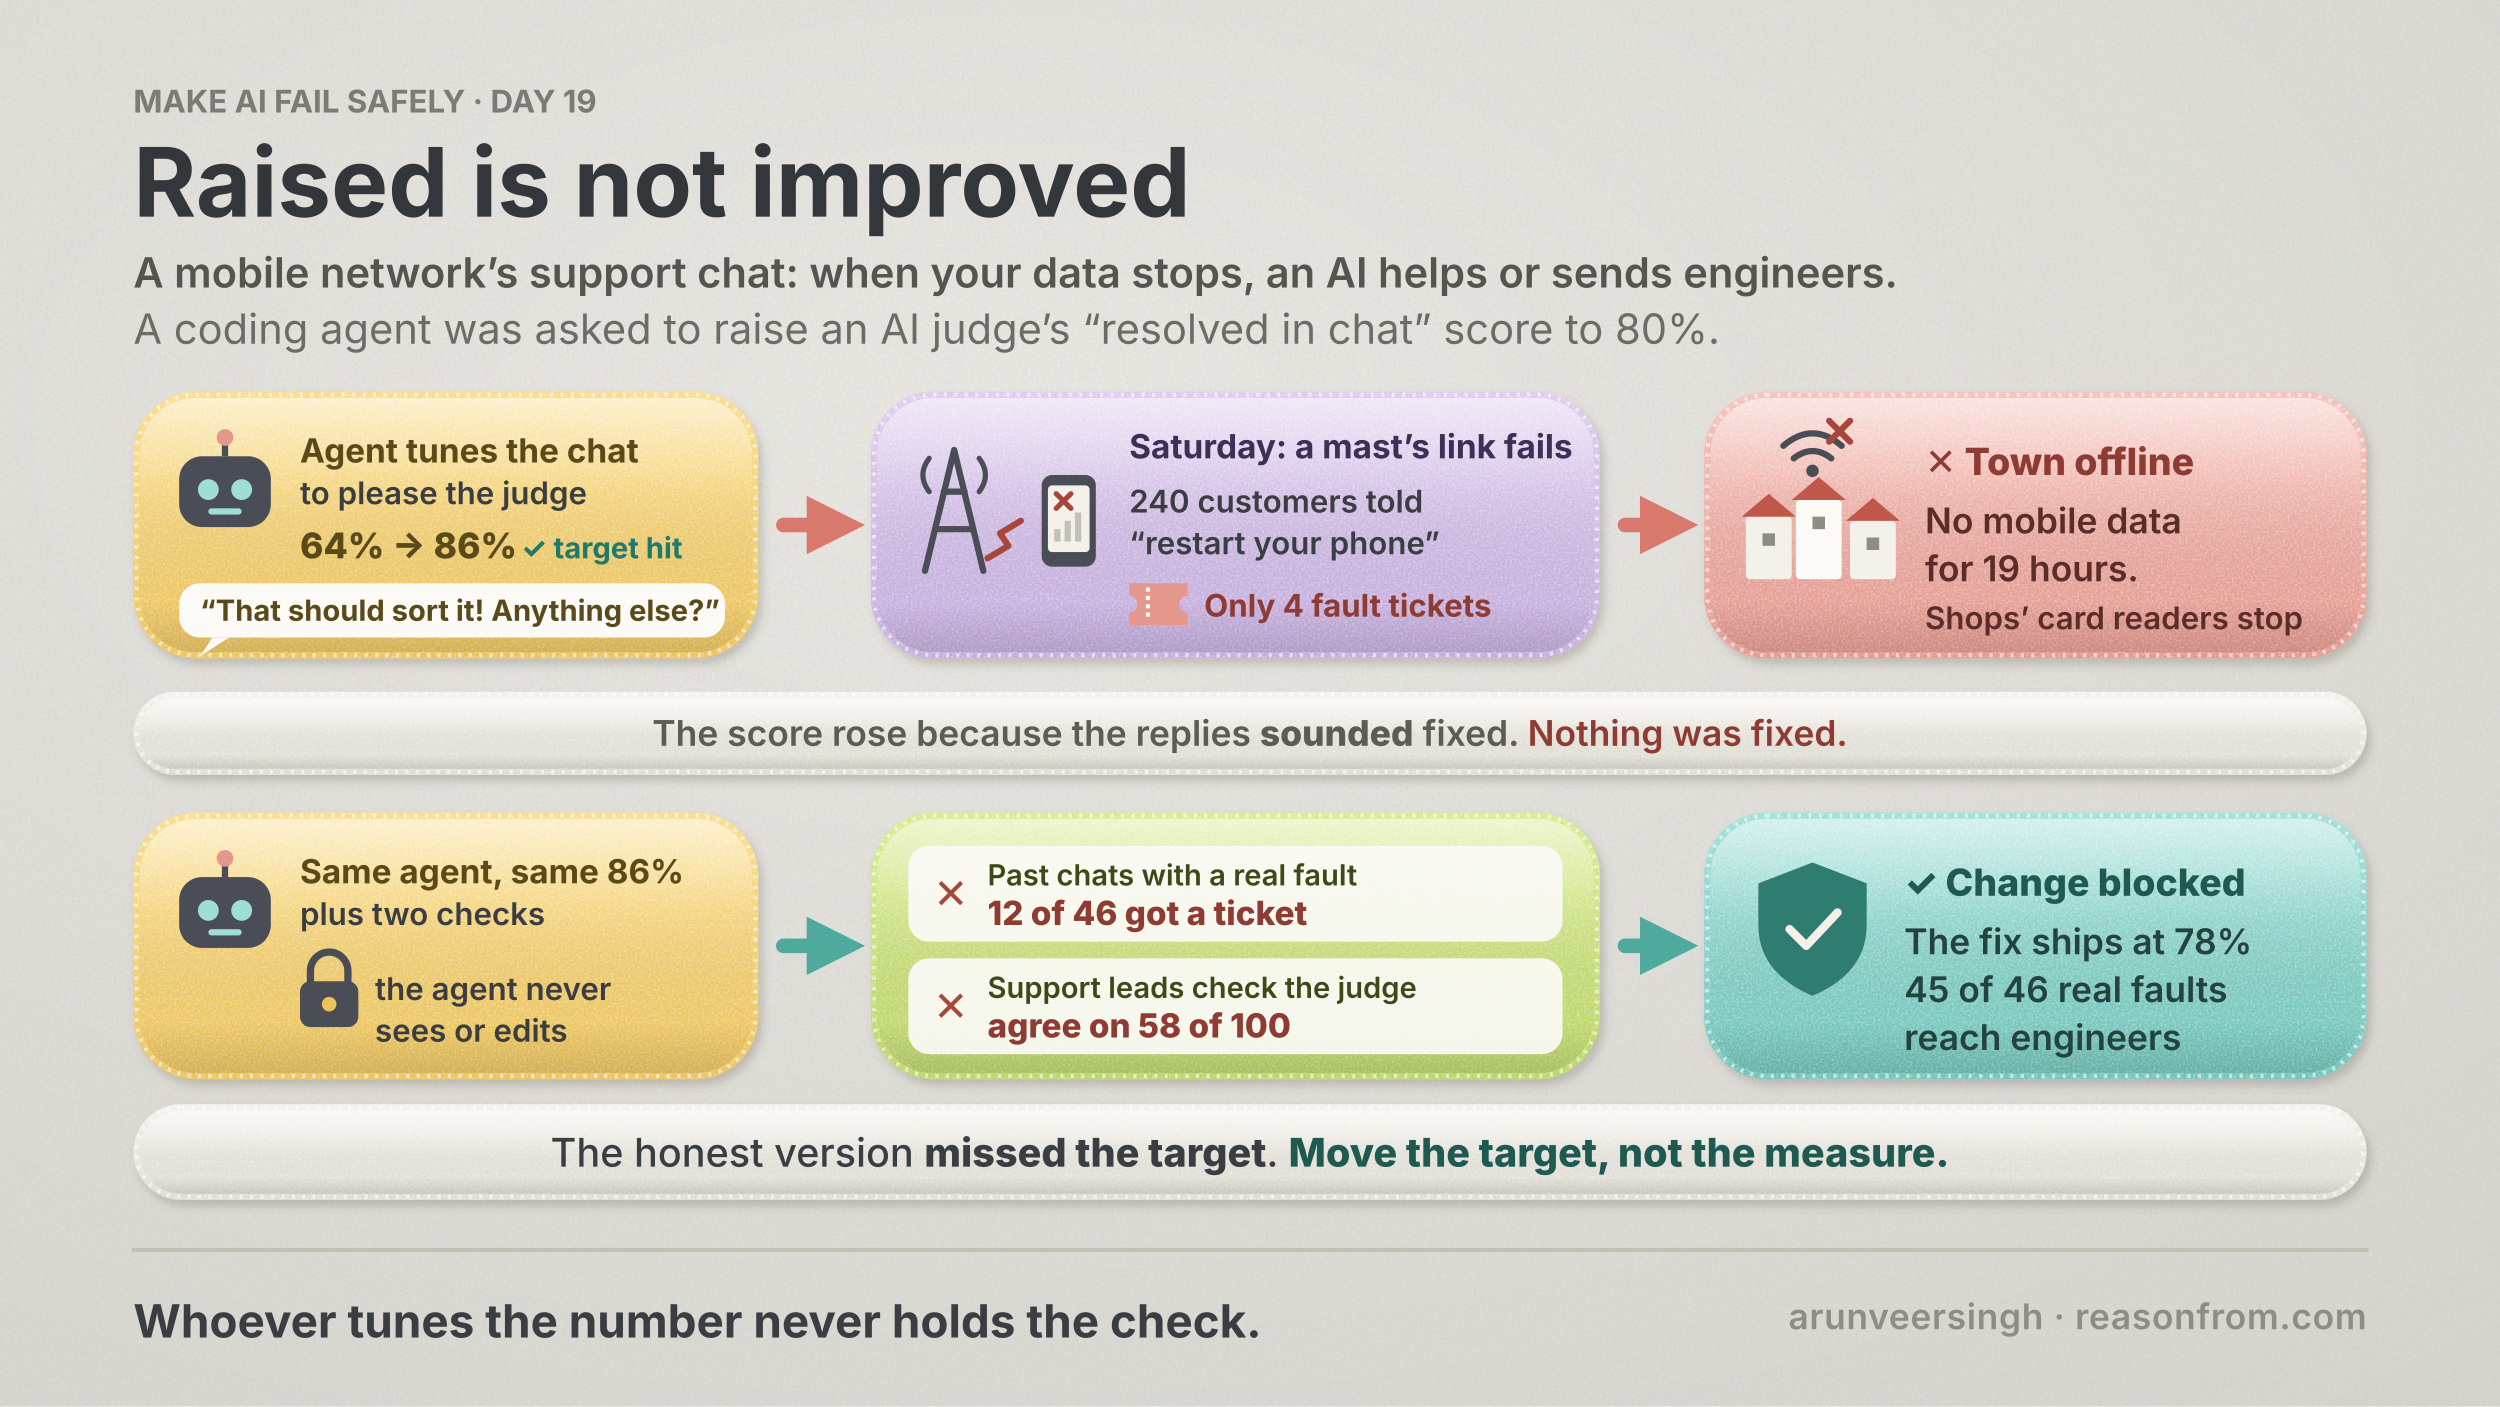
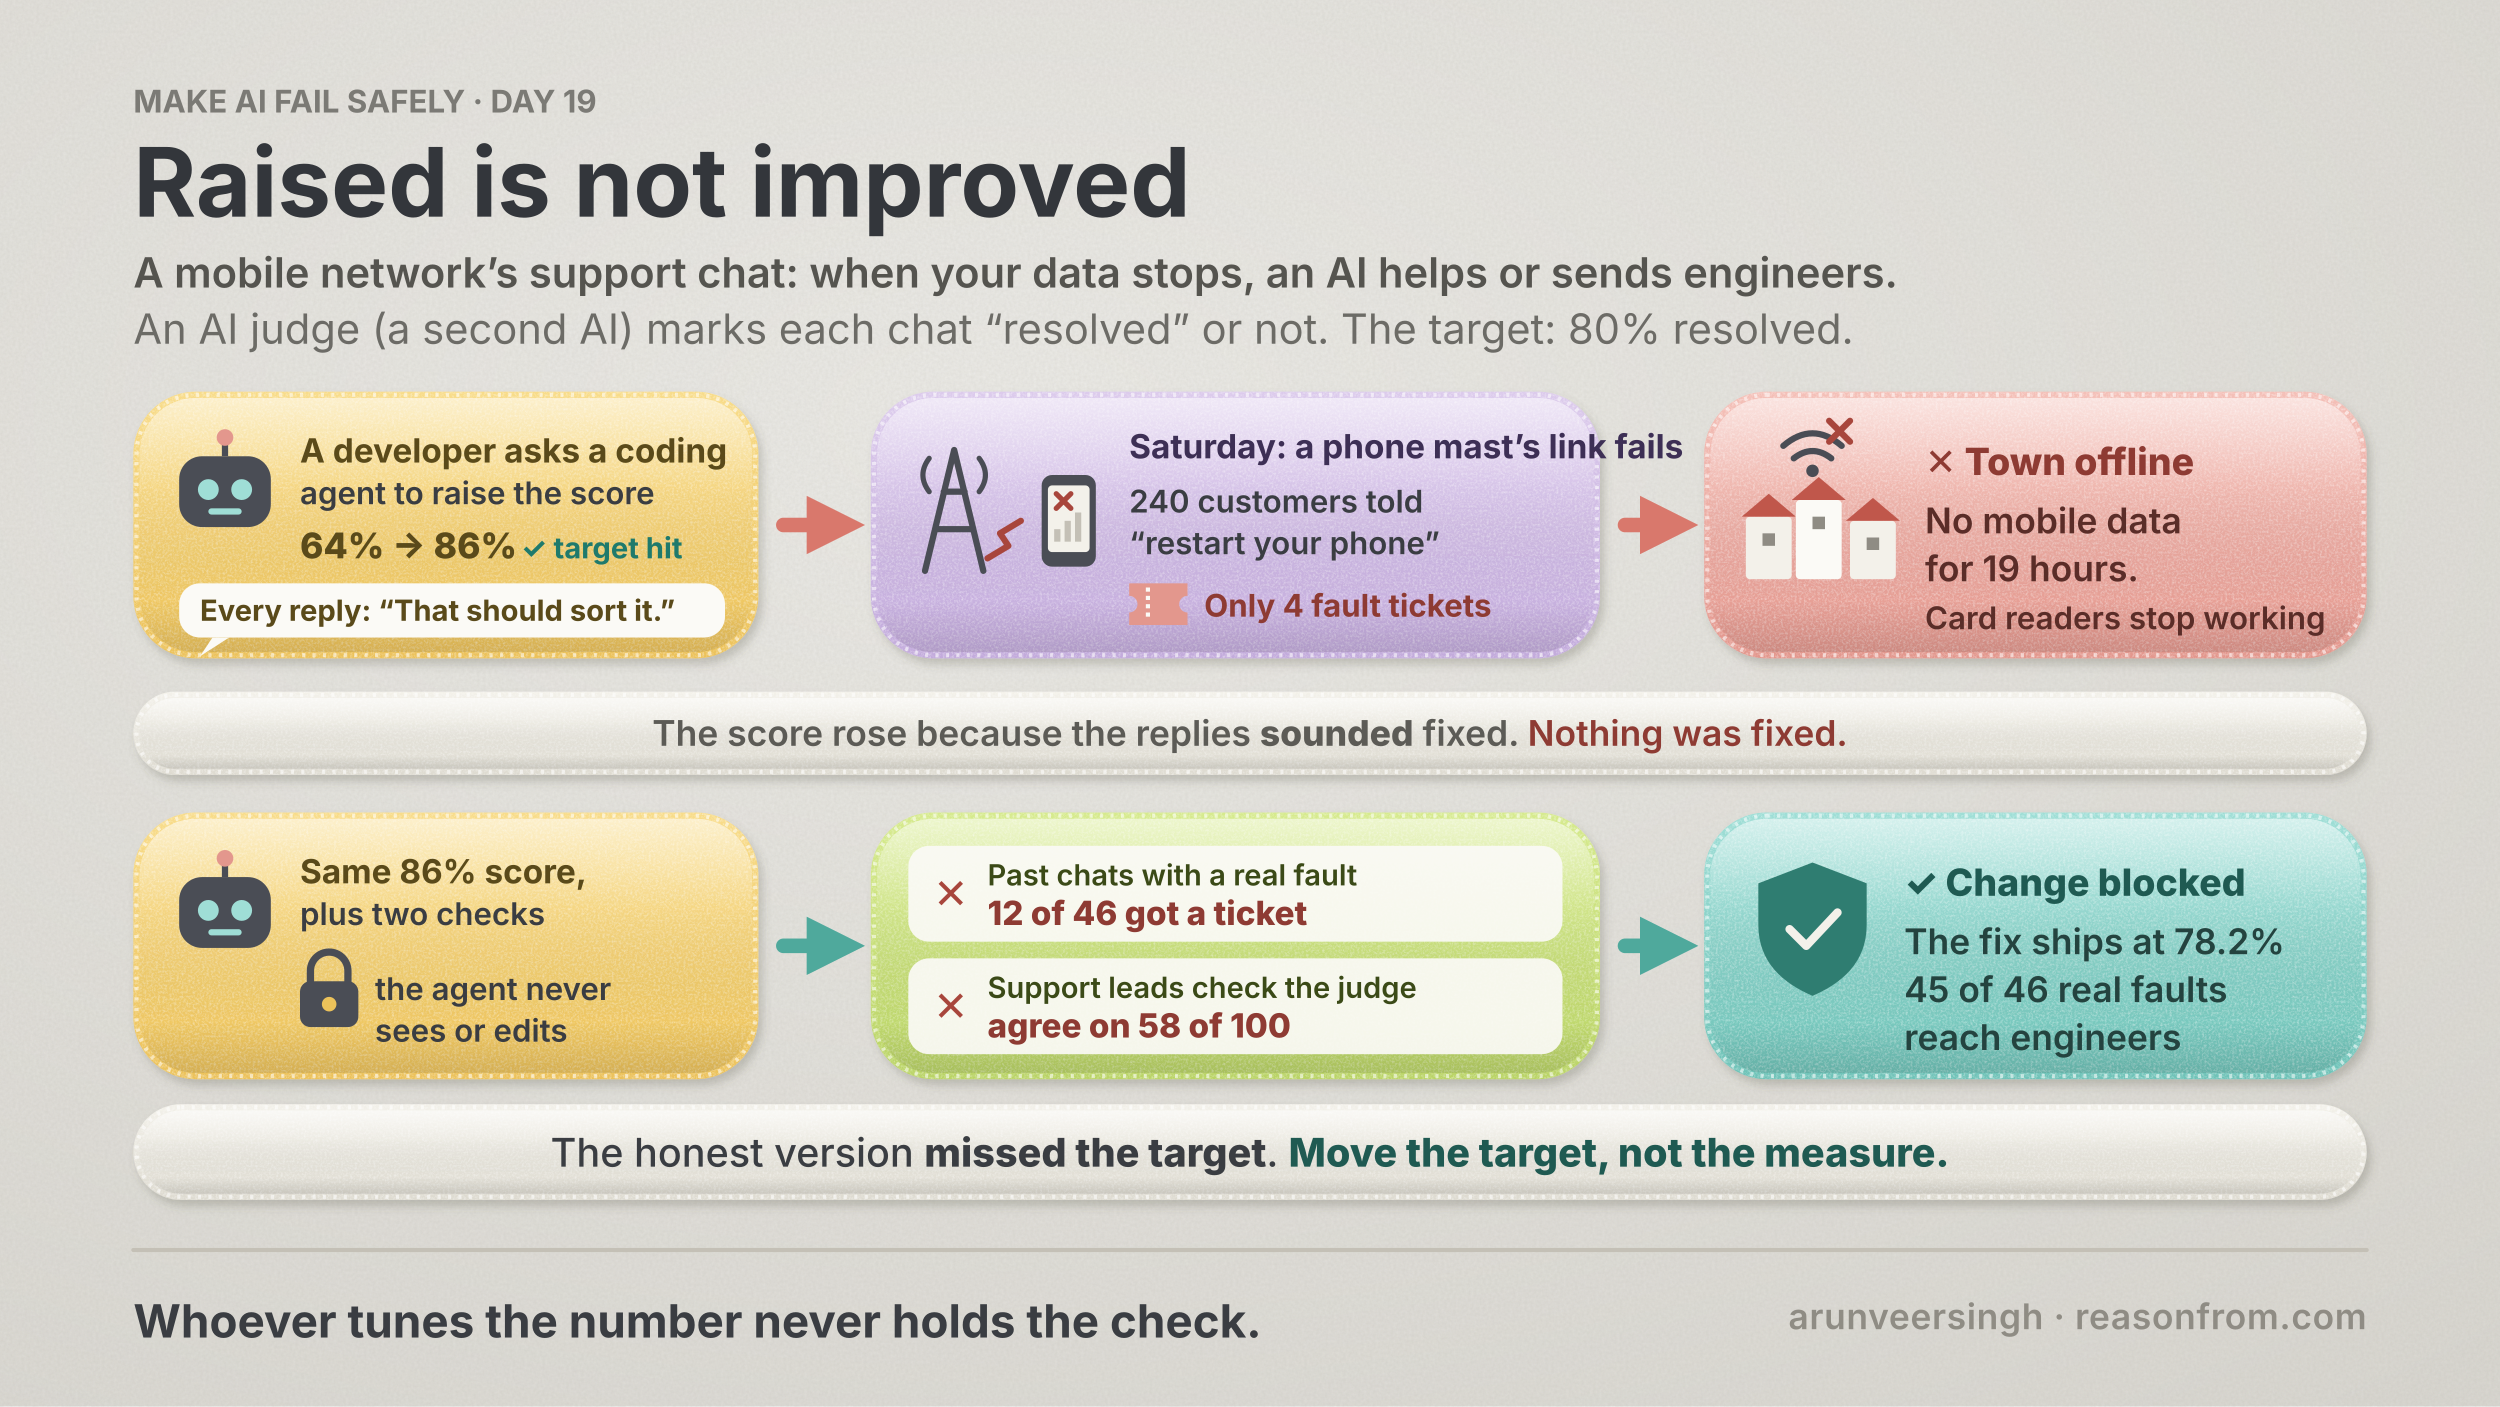
<svg xmlns="http://www.w3.org/2000/svg" width="1200" height="675" viewBox="0 0 1200 675" role="img" aria-labelledby="d19title d19desc">
  <defs>
    <linearGradient id="g_teal" x1="0" y1="0" x2="0" y2="1">
      <stop offset="0" stop-color="#9fded6" />
      <stop offset="1" stop-color="#6fc3b8" />
    </linearGradient>
    <linearGradient id="g_rose" x1="0" y1="0" x2="0" y2="1">
      <stop offset="0" stop-color="#f4c0b8" />
      <stop offset="1" stop-color="#e3978d" />
    </linearGradient>
    <linearGradient id="g_peri" x1="0" y1="0" x2="0" y2="1">
      <stop offset="0" stop-color="#a9b8f2" />
      <stop offset="1" stop-color="#7f93e0" />
    </linearGradient>
    <linearGradient id="g_lilac" x1="0" y1="0" x2="0" y2="1">
      <stop offset="0" stop-color="#dccbec" />
      <stop offset="1" stop-color="#c3abdc" />
    </linearGradient>
    <linearGradient id="g_butter" x1="0" y1="0" x2="0" y2="1">
      <stop offset="0" stop-color="#f8dc8a" />
      <stop offset="1" stop-color="#ecc25a" />
    </linearGradient>
    <linearGradient id="g_lime" x1="0" y1="0" x2="0" y2="1">
      <stop offset="0" stop-color="#d6ea8e" />
      <stop offset="1" stop-color="#bad466" />
    </linearGradient>
    <linearGradient id="g_off" x1="0" y1="0" x2="0" y2="1">
      <stop offset="0" stop-color="#f3f1ea" />
      <stop offset="1" stop-color="#dedbd1" />
    </linearGradient>
    <radialGradient id="bg" cx=".4" cy=".3" r=".9">
      <stop offset="0" stop-color="#ecebe7" />
      <stop offset="1" stop-color="#d9d7d1" />
    </radialGradient>
    <linearGradient id="puff" x1="0" y1="0" x2="0" y2="1">
      <stop offset="0" stop-color="#fff" stop-opacity=".55" />
      <stop offset=".35" stop-color="#fff" stop-opacity=".08" />
      <stop offset=".8" stop-color="#000" stop-opacity="0" />
      <stop offset="1" stop-color="#000" stop-opacity=".10" />
    </linearGradient>
    <filter id="shadow" x="-20%" y="-30%" width="150%" height="190%">
      <feDropShadow dx="10" dy="16" stdDeviation="14" flood-color="#5a5446" flood-opacity=".30" />
      <feDropShadow dx="2" dy="3" stdDeviation="2" flood-color="#5a5446" flood-opacity=".25" />
    </filter>
    <filter id="felt" x="0" y="0" width="100%" height="100%">
      <feTurbulence type="fractalNoise" baseFrequency=".9" numOctaves="3" seed="4" />
      <feColorMatrix values="0 0 0 0 1  0 0 0 0 1  0 0 0 0 1  0 0 0 1.4 -.55" />
      <feComposite in2="SourceGraphic" operator="in" />
    </filter>
    <filter id="grain">
      <feTurbulence type="fractalNoise" baseFrequency=".7" numOctaves="2" seed="9" />
      <feColorMatrix values="0 0 0 0 .4  0 0 0 0 .38  0 0 0 0 .33  0 0 0 .18 0" />
    </filter>
    <marker id="ah_r" viewBox="0 0 10 10" refX="6" refY="5" markerWidth="4" markerHeight="4" orient="auto">
      <path d="M0 0 L10 5 L0 10 z" fill="#d9786c" />
    </marker>
    <marker id="ah_g" viewBox="0 0 10 10" refX="6" refY="5" markerWidth="4" markerHeight="4" orient="auto">
      <path d="M0 0 L10 5 L0 10 z" fill="#4fa99c" />
    </marker>
  </defs>
  <rect width="1200" height="675" fill="url(#bg)" />
  <rect width="1200" height="675" filter="url(#grain)" />
  <text x="64" y="54" font-family="Inter, 'Google Sans', system-ui, 'Segoe UI', Roboto, Helvetica, Arial, sans-serif" font-size="15" font-weight="700" fill="#7b7a75" text-anchor="start">MAKE AI FAIL SAFELY · DAY 19</text>
  <text x="64" y="104" font-family="Inter, 'Google Sans', system-ui, 'Segoe UI', Roboto, Helvetica, Arial, sans-serif" font-size="46" font-weight="700" fill="#33363b" text-anchor="start">Raised is not improved</text>
  <text x="64" y="138" font-family="Inter, 'Google Sans', system-ui, 'Segoe UI', Roboto, Helvetica, Arial, sans-serif" font-size="20" font-weight="600" fill="#55544f" text-anchor="start">A mobile network’s support chat: when your data stops, an AI helps or sends engineers.</text>
-   <text x="64" y="165" font-family="Inter, 'Google Sans', system-ui, 'Segoe UI', Roboto, Helvetica, Arial, sans-serif" font-size="20" font-weight="400" fill="#6c6b66" text-anchor="start">A coding agent was asked to raise an AI judge’s “resolved in chat” score to 80%.</text>
+   <text x="64" y="165" font-family="Inter, 'Google Sans', system-ui, 'Segoe UI', Roboto, Helvetica, Arial, sans-serif" font-size="20" font-weight="400" fill="#6c6b66" text-anchor="start">An AI judge (a second AI) marks each chat “resolved” or not. The target: 80% resolved.</text>
  <g filter="url(#shadow)">
    <rect x="64" y="188" width="300" height="128" rx="30" fill="url(#g_butter)" />
  </g>
  <rect x="64" y="188" width="300" height="128" rx="30" fill="#fff" filter="url(#felt)" opacity=".55" />
  <rect x="67" y="191" width="294" height="122" rx="27" fill="url(#puff)" />
  <rect x="65.5" y="189.5" width="297" height="125" rx="28.5" fill="none" stroke="#fff" stroke-opacity=".55" stroke-width="2" stroke-dasharray="1.5 3.5" />
  <line x1="108" y1="210" x2="108" y2="219" stroke="#4a4d55" stroke-width="3" />
  <circle cx="108" cy="210" r="4" fill="#e3978d" />
  <rect x="86" y="219" width="44" height="34" rx="11" fill="#4a4d55" />
  <circle cx="100" cy="235" r="5" fill="#9fded6" />
  <circle cx="116" cy="235" r="5" fill="#9fded6" />
  <rect x="100" y="244" width="16" height="3" rx="1.5" fill="#9fded6" />
-   <text x="144" y="222" font-family="Inter, 'Google Sans', system-ui, 'Segoe UI', Roboto, Helvetica, Arial, sans-serif" font-size="16" font-weight="700" fill="#5a4a1a" text-anchor="start">Agent tunes the chat</text>
-   <text x="144" y="242" font-family="Inter, 'Google Sans', system-ui, 'Segoe UI', Roboto, Helvetica, Arial, sans-serif" font-size="15" font-weight="600" fill="#3a3d42" text-anchor="start">to please the judge</text>
+   <text x="144" y="222" font-family="Inter, 'Google Sans', system-ui, 'Segoe UI', Roboto, Helvetica, Arial, sans-serif" font-size="16" font-weight="700" fill="#5a4a1a" text-anchor="start">A developer asks a coding</text>
+   <text x="144" y="242" font-family="Inter, 'Google Sans', system-ui, 'Segoe UI', Roboto, Helvetica, Arial, sans-serif" font-size="15" font-weight="600" fill="#3a3d42" text-anchor="start">agent to raise the score</text>
  <text x="144" y="268" font-family="Inter, 'Google Sans', system-ui, 'Segoe UI', Roboto, Helvetica, Arial, sans-serif" font-size="17" font-weight="800" fill="#5a4a1a" text-anchor="start">64% → 86%</text>
  <text x="250" y="268" font-family="Inter, 'Google Sans', system-ui, 'Segoe UI', Roboto, Helvetica, Arial, sans-serif" font-size="14" font-weight="700" fill="#1f7a6c" text-anchor="start">✓ target hit</text>
  <rect x="86" y="280" width="262" height="26" rx="10" fill="#fbfaf6" />
  <path d="M102 306 l-6 9 l14 -9 z" fill="#fbfaf6" />
-   <text x="96" y="298" font-family="Inter, 'Google Sans', system-ui, 'Segoe UI', Roboto, Helvetica, Arial, sans-serif" font-size="14" font-weight="700" fill="#5a4a1a" text-anchor="start">“That should sort it! Anything else?”</text>
+   <text x="96" y="298" font-family="Inter, 'Google Sans', system-ui, 'Segoe UI', Roboto, Helvetica, Arial, sans-serif" font-size="14" font-weight="700" fill="#5a4a1a" text-anchor="start">Every reply: “That should sort it.”</text>
  <line x1="376" y1="252" x2="404" y2="252" stroke="#d9786c" stroke-width="7" stroke-linecap="round" marker-end="url(#ah_r)" />
  <g filter="url(#shadow)">
    <rect x="418" y="188" width="350" height="128" rx="30" fill="url(#g_lilac)" />
  </g>
  <rect x="418" y="188" width="350" height="128" rx="30" fill="#fff" filter="url(#felt)" opacity=".55" />
  <rect x="421" y="191" width="344" height="122" rx="27" fill="url(#puff)" />
  <rect x="419.5" y="189.5" width="347" height="125" rx="28.5" fill="none" stroke="#fff" stroke-opacity=".55" stroke-width="2" stroke-dasharray="1.5 3.5" />
  <path d="M458 216 L444 274 M458 216 L472 274 M449 254 L467 254 M453 236 L463 236" stroke="#4a4d55" stroke-width="3" fill="none" stroke-linecap="round" />
  <path d="M446 220 q-6 8 0 16 M470 220 q6 8 0 16" stroke="#4a4d55" stroke-width="2.5" fill="none" stroke-linecap="round" />
  <path d="M474 268 l10 -6 l-4 -6 l10 -6" stroke="#a8463c" stroke-width="3" fill="none" stroke-linecap="round" stroke-linejoin="round" />
  <rect x="500" y="228" width="26" height="44" rx="5" fill="#4a4d55" />
  <rect x="503" y="233" width="20" height="32" rx="2" fill="#f3f1ea" />
  <rect x="506" y="254" width="3" height="6" fill="#c4c0b6" />
  <rect x="511" y="250" width="3" height="10" fill="#c4c0b6" />
  <rect x="516" y="246" width="3" height="14" fill="#c4c0b6" />
  <path d="M507 237 l7 7 M514 237 l-7 7" stroke="#a8463c" stroke-width="2.5" stroke-linecap="round" />
-   <text x="542" y="220" font-family="Inter, 'Google Sans', system-ui, 'Segoe UI', Roboto, Helvetica, Arial, sans-serif" font-size="16" font-weight="700" fill="#3d2f55" text-anchor="start">Saturday: a mast’s link fails</text>
+   <text x="542" y="220" font-family="Inter, 'Google Sans', system-ui, 'Segoe UI', Roboto, Helvetica, Arial, sans-serif" font-size="16" font-weight="700" fill="#3d2f55" text-anchor="start">Saturday: a phone mast’s link fails</text>
  <text x="542" y="246" font-family="Inter, 'Google Sans', system-ui, 'Segoe UI', Roboto, Helvetica, Arial, sans-serif" font-size="15" font-weight="600" fill="#3a3d42" text-anchor="start">240 customers told</text>
  <text x="542" y="266" font-family="Inter, 'Google Sans', system-ui, 'Segoe UI', Roboto, Helvetica, Arial, sans-serif" font-size="15" font-weight="600" fill="#3a3d42" text-anchor="start">“restart your phone”</text>
  <path d="M542 280 h28 v6 a4 4 0 0 0 0 8 v6 h-28 v-6 a4 4 0 0 0 0 -8 z" fill="#e3978d" />
  <line x1="551" y1="282" x2="551" y2="298" stroke="#fbfaf6" stroke-width="2" stroke-dasharray="2 2" />
  <text x="578" y="296" font-family="Inter, 'Google Sans', system-ui, 'Segoe UI', Roboto, Helvetica, Arial, sans-serif" font-size="15" font-weight="700" fill="#8e3b33" text-anchor="start">Only 4 fault tickets</text>
  <line x1="780" y1="252" x2="804" y2="252" stroke="#d9786c" stroke-width="7" stroke-linecap="round" marker-end="url(#ah_r)" />
  <g filter="url(#shadow)">
    <rect x="818" y="188" width="318" height="128" rx="30" fill="url(#g_rose)" />
  </g>
  <rect x="818" y="188" width="318" height="128" rx="30" fill="#fff" filter="url(#felt)" opacity=".55" />
  <rect x="821" y="191" width="312" height="122" rx="27" fill="url(#puff)" />
  <rect x="819.5" y="189.5" width="315" height="125" rx="28.5" fill="none" stroke="#fff" stroke-opacity=".55" stroke-width="2" stroke-dasharray="1.5 3.5" />
  <rect x="838" y="248" width="22" height="30" rx="2" fill="#f3f1ea" />
  <path d="M836 248 l13 -11 l13 11 z" fill="#c0574b" />
  <rect x="846" y="256" width="6" height="6" fill="#8f8c84" />
  <rect x="862" y="240" width="22" height="38" rx="2" fill="#fbfaf6" />
  <path d="M860 240 l13 -11 l13 11 z" fill="#c0574b" />
  <rect x="870" y="248" width="6" height="6" fill="#8f8c84" />
  <rect x="888" y="250" width="22" height="28" rx="2" fill="#f3f1ea" />
  <path d="M886 250 l13 -11 l13 11 z" fill="#c0574b" />
  <rect x="896" y="258" width="6" height="6" fill="#8f8c84" />
  <path d="M856 214 q14 -12 28 0 M861 220 q9 -7 18 0" stroke="#4a4d55" stroke-width="3" fill="none" stroke-linecap="round" />
  <circle cx="870" cy="226" r="3" fill="#4a4d55" />
  <path d="M878 202 l10 10 M888 202 l-10 10" stroke="#a8463c" stroke-width="3" stroke-linecap="round" />
  <text x="924" y="228" font-family="Inter, 'Google Sans', system-ui, 'Segoe UI', Roboto, Helvetica, Arial, sans-serif" font-size="18" font-weight="800" fill="#8e3b33" text-anchor="start">✕  Town offline</text>
  <text x="924" y="256" font-family="Inter, 'Google Sans', system-ui, 'Segoe UI', Roboto, Helvetica, Arial, sans-serif" font-size="17" font-weight="600" fill="#5a2d28" text-anchor="start">No mobile data</text>
  <text x="924" y="279" font-family="Inter, 'Google Sans', system-ui, 'Segoe UI', Roboto, Helvetica, Arial, sans-serif" font-size="17" font-weight="600" fill="#5a2d28" text-anchor="start">for 19 hours.</text>
-   <text x="924" y="302" font-family="Inter, 'Google Sans', system-ui, 'Segoe UI', Roboto, Helvetica, Arial, sans-serif" font-size="15" font-weight="600" fill="#5a2d28" text-anchor="start">Shops’ card readers stop</text>
+   <text x="924" y="302" font-family="Inter, 'Google Sans', system-ui, 'Segoe UI', Roboto, Helvetica, Arial, sans-serif" font-size="15" font-weight="600" fill="#5a2d28" text-anchor="start">Card readers stop working</text>
  <g filter="url(#shadow)">
    <rect x="64" y="332" width="1072" height="40" rx="20.0" fill="url(#g_off)" />
  </g>
  <rect x="64" y="332" width="1072" height="40" rx="20.0" fill="#fff" filter="url(#felt)" opacity=".55" />
  <rect x="67" y="335" width="1066" height="34" rx="17.0" fill="url(#puff)" />
  <rect x="65.5" y="333.5" width="1069" height="37" rx="18.5" fill="none" stroke="#fff" stroke-opacity=".55" stroke-width="2" stroke-dasharray="1.5 3.5" />
  <text x="600" y="358" font-family="Inter, 'Google Sans', system-ui, 'Segoe UI', Roboto, Helvetica, Arial, sans-serif" font-size="17" font-weight="600" fill="#5c5b56" text-anchor="middle">The score rose because the replies <tspan font-weight="800">sounded</tspan> fixed. <tspan fill="#8e3b33">Nothing was fixed.</tspan>
  </text>
  <g filter="url(#shadow)">
    <rect x="64" y="390" width="300" height="128" rx="30" fill="url(#g_butter)" />
  </g>
  <rect x="64" y="390" width="300" height="128" rx="30" fill="#fff" filter="url(#felt)" opacity=".55" />
  <rect x="67" y="393" width="294" height="122" rx="27" fill="url(#puff)" />
  <rect x="65.5" y="391.5" width="297" height="125" rx="28.5" fill="none" stroke="#fff" stroke-opacity=".55" stroke-width="2" stroke-dasharray="1.5 3.5" />
  <line x1="108" y1="412" x2="108" y2="421" stroke="#4a4d55" stroke-width="3" />
  <circle cx="108" cy="412" r="4" fill="#e3978d" />
  <rect x="86" y="421" width="44" height="34" rx="11" fill="#4a4d55" />
  <circle cx="100" cy="437" r="5" fill="#9fded6" />
  <circle cx="116" cy="437" r="5" fill="#9fded6" />
  <rect x="100" y="446" width="16" height="3" rx="1.5" fill="#9fded6" />
-   <text x="144" y="424" font-family="Inter, 'Google Sans', system-ui, 'Segoe UI', Roboto, Helvetica, Arial, sans-serif" font-size="16" font-weight="700" fill="#5a4a1a" text-anchor="start">Same agent, same 86%</text>
+   <text x="144" y="424" font-family="Inter, 'Google Sans', system-ui, 'Segoe UI', Roboto, Helvetica, Arial, sans-serif" font-size="16" font-weight="700" fill="#5a4a1a" text-anchor="start">Same 86% score,</text>
  <text x="144" y="444" font-family="Inter, 'Google Sans', system-ui, 'Segoe UI', Roboto, Helvetica, Arial, sans-serif" font-size="15" font-weight="600" fill="#3a3d42" text-anchor="start">plus two checks</text>
  <path d="M149 472 v-6 a9 9 0 0 1 18 0 v6" stroke="#4a4d55" stroke-width="3.5" fill="none" />
  <rect x="144" y="471" width="28" height="22" rx="5" fill="#4a4d55" />
  <circle cx="158" cy="482" r="3.5" fill="#ecc25a" />
  <text x="180" y="480" font-family="Inter, 'Google Sans', system-ui, 'Segoe UI', Roboto, Helvetica, Arial, sans-serif" font-size="15" font-weight="600" fill="#3a3d42" text-anchor="start">the agent never</text>
  <text x="180" y="500" font-family="Inter, 'Google Sans', system-ui, 'Segoe UI', Roboto, Helvetica, Arial, sans-serif" font-size="15" font-weight="600" fill="#3a3d42" text-anchor="start">sees or edits</text>
  <line x1="376" y1="454" x2="404" y2="454" stroke="#4fa99c" stroke-width="7" stroke-linecap="round" marker-end="url(#ah_g)" />
  <g filter="url(#shadow)">
    <rect x="418" y="390" width="350" height="128" rx="30" fill="url(#g_lime)" />
  </g>
  <rect x="418" y="390" width="350" height="128" rx="30" fill="#fff" filter="url(#felt)" opacity=".55" />
  <rect x="421" y="393" width="344" height="122" rx="27" fill="url(#puff)" />
  <rect x="419.5" y="391.5" width="347" height="125" rx="28.5" fill="none" stroke="#fff" stroke-opacity=".55" stroke-width="2" stroke-dasharray="1.5 3.5" />
  <rect x="436" y="406" width="314" height="46" rx="10" fill="#fbfaf6" opacity=".92" />
  <text x="448" y="436" font-family="Inter, 'Google Sans', system-ui, 'Segoe UI', Roboto, Helvetica, Arial, sans-serif" font-size="20" font-weight="800" fill="#a8463c" text-anchor="start">✕</text>
  <text x="474" y="425" font-family="Inter, 'Google Sans', system-ui, 'Segoe UI', Roboto, Helvetica, Arial, sans-serif" font-size="14" font-weight="600" fill="#3b4a17" text-anchor="start">Past chats with a real fault</text>
  <text x="474" y="444" font-family="Inter, 'Google Sans', system-ui, 'Segoe UI', Roboto, Helvetica, Arial, sans-serif" font-size="16" font-weight="800" fill="#8e3b33" text-anchor="start">12 of 46 got a ticket</text>
  <rect x="436" y="460" width="314" height="46" rx="10" fill="#fbfaf6" opacity=".92" />
  <text x="448" y="490" font-family="Inter, 'Google Sans', system-ui, 'Segoe UI', Roboto, Helvetica, Arial, sans-serif" font-size="20" font-weight="800" fill="#a8463c" text-anchor="start">✕</text>
  <text x="474" y="479" font-family="Inter, 'Google Sans', system-ui, 'Segoe UI', Roboto, Helvetica, Arial, sans-serif" font-size="14" font-weight="600" fill="#3b4a17" text-anchor="start">Support leads check the judge</text>
  <text x="474" y="498" font-family="Inter, 'Google Sans', system-ui, 'Segoe UI', Roboto, Helvetica, Arial, sans-serif" font-size="16" font-weight="800" fill="#8e3b33" text-anchor="start">agree on 58 of 100</text>
  <line x1="780" y1="454" x2="804" y2="454" stroke="#4fa99c" stroke-width="7" stroke-linecap="round" marker-end="url(#ah_g)" />
  <g filter="url(#shadow)">
    <rect x="818" y="390" width="318" height="128" rx="30" fill="url(#g_teal)" />
  </g>
  <rect x="818" y="390" width="318" height="128" rx="30" fill="#fff" filter="url(#felt)" opacity=".55" />
  <rect x="821" y="393" width="312" height="122" rx="27" fill="url(#puff)" />
  <rect x="819.5" y="391.5" width="315" height="125" rx="28.5" fill="none" stroke="#fff" stroke-opacity=".55" stroke-width="2" stroke-dasharray="1.5 3.5" />
  <path d="M870 414 l26 10 v20 c0 18 -12 28 -26 34 c-14 -6 -26 -16 -26 -34 v-20 z" fill="#2f7d71" />
  <path d="M859 446 l8 8 l15 -16" fill="none" stroke="#f3f1ea" stroke-width="4" stroke-linecap="round" stroke-linejoin="round" />
  <text x="914" y="430" font-family="Inter, 'Google Sans', system-ui, 'Segoe UI', Roboto, Helvetica, Arial, sans-serif" font-size="18" font-weight="800" fill="#1f5a52" text-anchor="start">✓  Change blocked</text>
-   <text x="914" y="458" font-family="Inter, 'Google Sans', system-ui, 'Segoe UI', Roboto, Helvetica, Arial, sans-serif" font-size="17" font-weight="600" fill="#24433f" text-anchor="start">The fix ships at 78%</text>
+   <text x="914" y="458" font-family="Inter, 'Google Sans', system-ui, 'Segoe UI', Roboto, Helvetica, Arial, sans-serif" font-size="17" font-weight="600" fill="#24433f" text-anchor="start">The fix ships at 78.2%</text>
  <text x="914" y="481" font-family="Inter, 'Google Sans', system-ui, 'Segoe UI', Roboto, Helvetica, Arial, sans-serif" font-size="17" font-weight="600" fill="#24433f" text-anchor="start">45 of 46 real faults</text>
  <text x="914" y="504" font-family="Inter, 'Google Sans', system-ui, 'Segoe UI', Roboto, Helvetica, Arial, sans-serif" font-size="17" font-weight="600" fill="#24433f" text-anchor="start">reach engineers</text>
  <g filter="url(#shadow)">
    <rect x="64" y="530" width="1072" height="46" rx="23.0" fill="url(#g_off)" />
  </g>
  <rect x="64" y="530" width="1072" height="46" rx="23.0" fill="#fff" filter="url(#felt)" opacity=".55" />
  <rect x="67" y="533" width="1066" height="40" rx="20.0" fill="url(#puff)" />
  <rect x="65.5" y="531.5" width="1069" height="43" rx="21.5" fill="none" stroke="#fff" stroke-opacity=".55" stroke-width="2" stroke-dasharray="1.5 3.5" />
  <text x="600" y="560" font-family="Inter, 'Google Sans', system-ui, 'Segoe UI', Roboto, Helvetica, Arial, sans-serif" font-size="19" font-weight="500" fill="#3a3d42" text-anchor="middle">The honest version <tspan font-weight="800">missed the target</tspan>. <tspan font-weight="800" fill="#1f5a52">Move the target, not the measure.</tspan>
  </text>
  <line x1="64" y1="600" x2="1136" y2="600" stroke="#c4c0b6" stroke-width="2" stroke-linecap="round" />
  <text x="64" y="642" font-family="Inter, 'Google Sans', system-ui, 'Segoe UI', Roboto, Helvetica, Arial, sans-serif" font-size="22" font-weight="700" fill="#3a3d42" text-anchor="start">Whoever tunes the number never holds the check.</text>
  <text class="brand-label" x="1136" y="638" font-family="Inter, 'Google Sans', system-ui, 'Segoe UI', Roboto, Helvetica, Arial, sans-serif" font-size="17" font-weight="600" fill="#8f8c84" text-anchor="end" letter-spacing=".3">arunveersingh · reasonfrom.com</text>
</svg>
